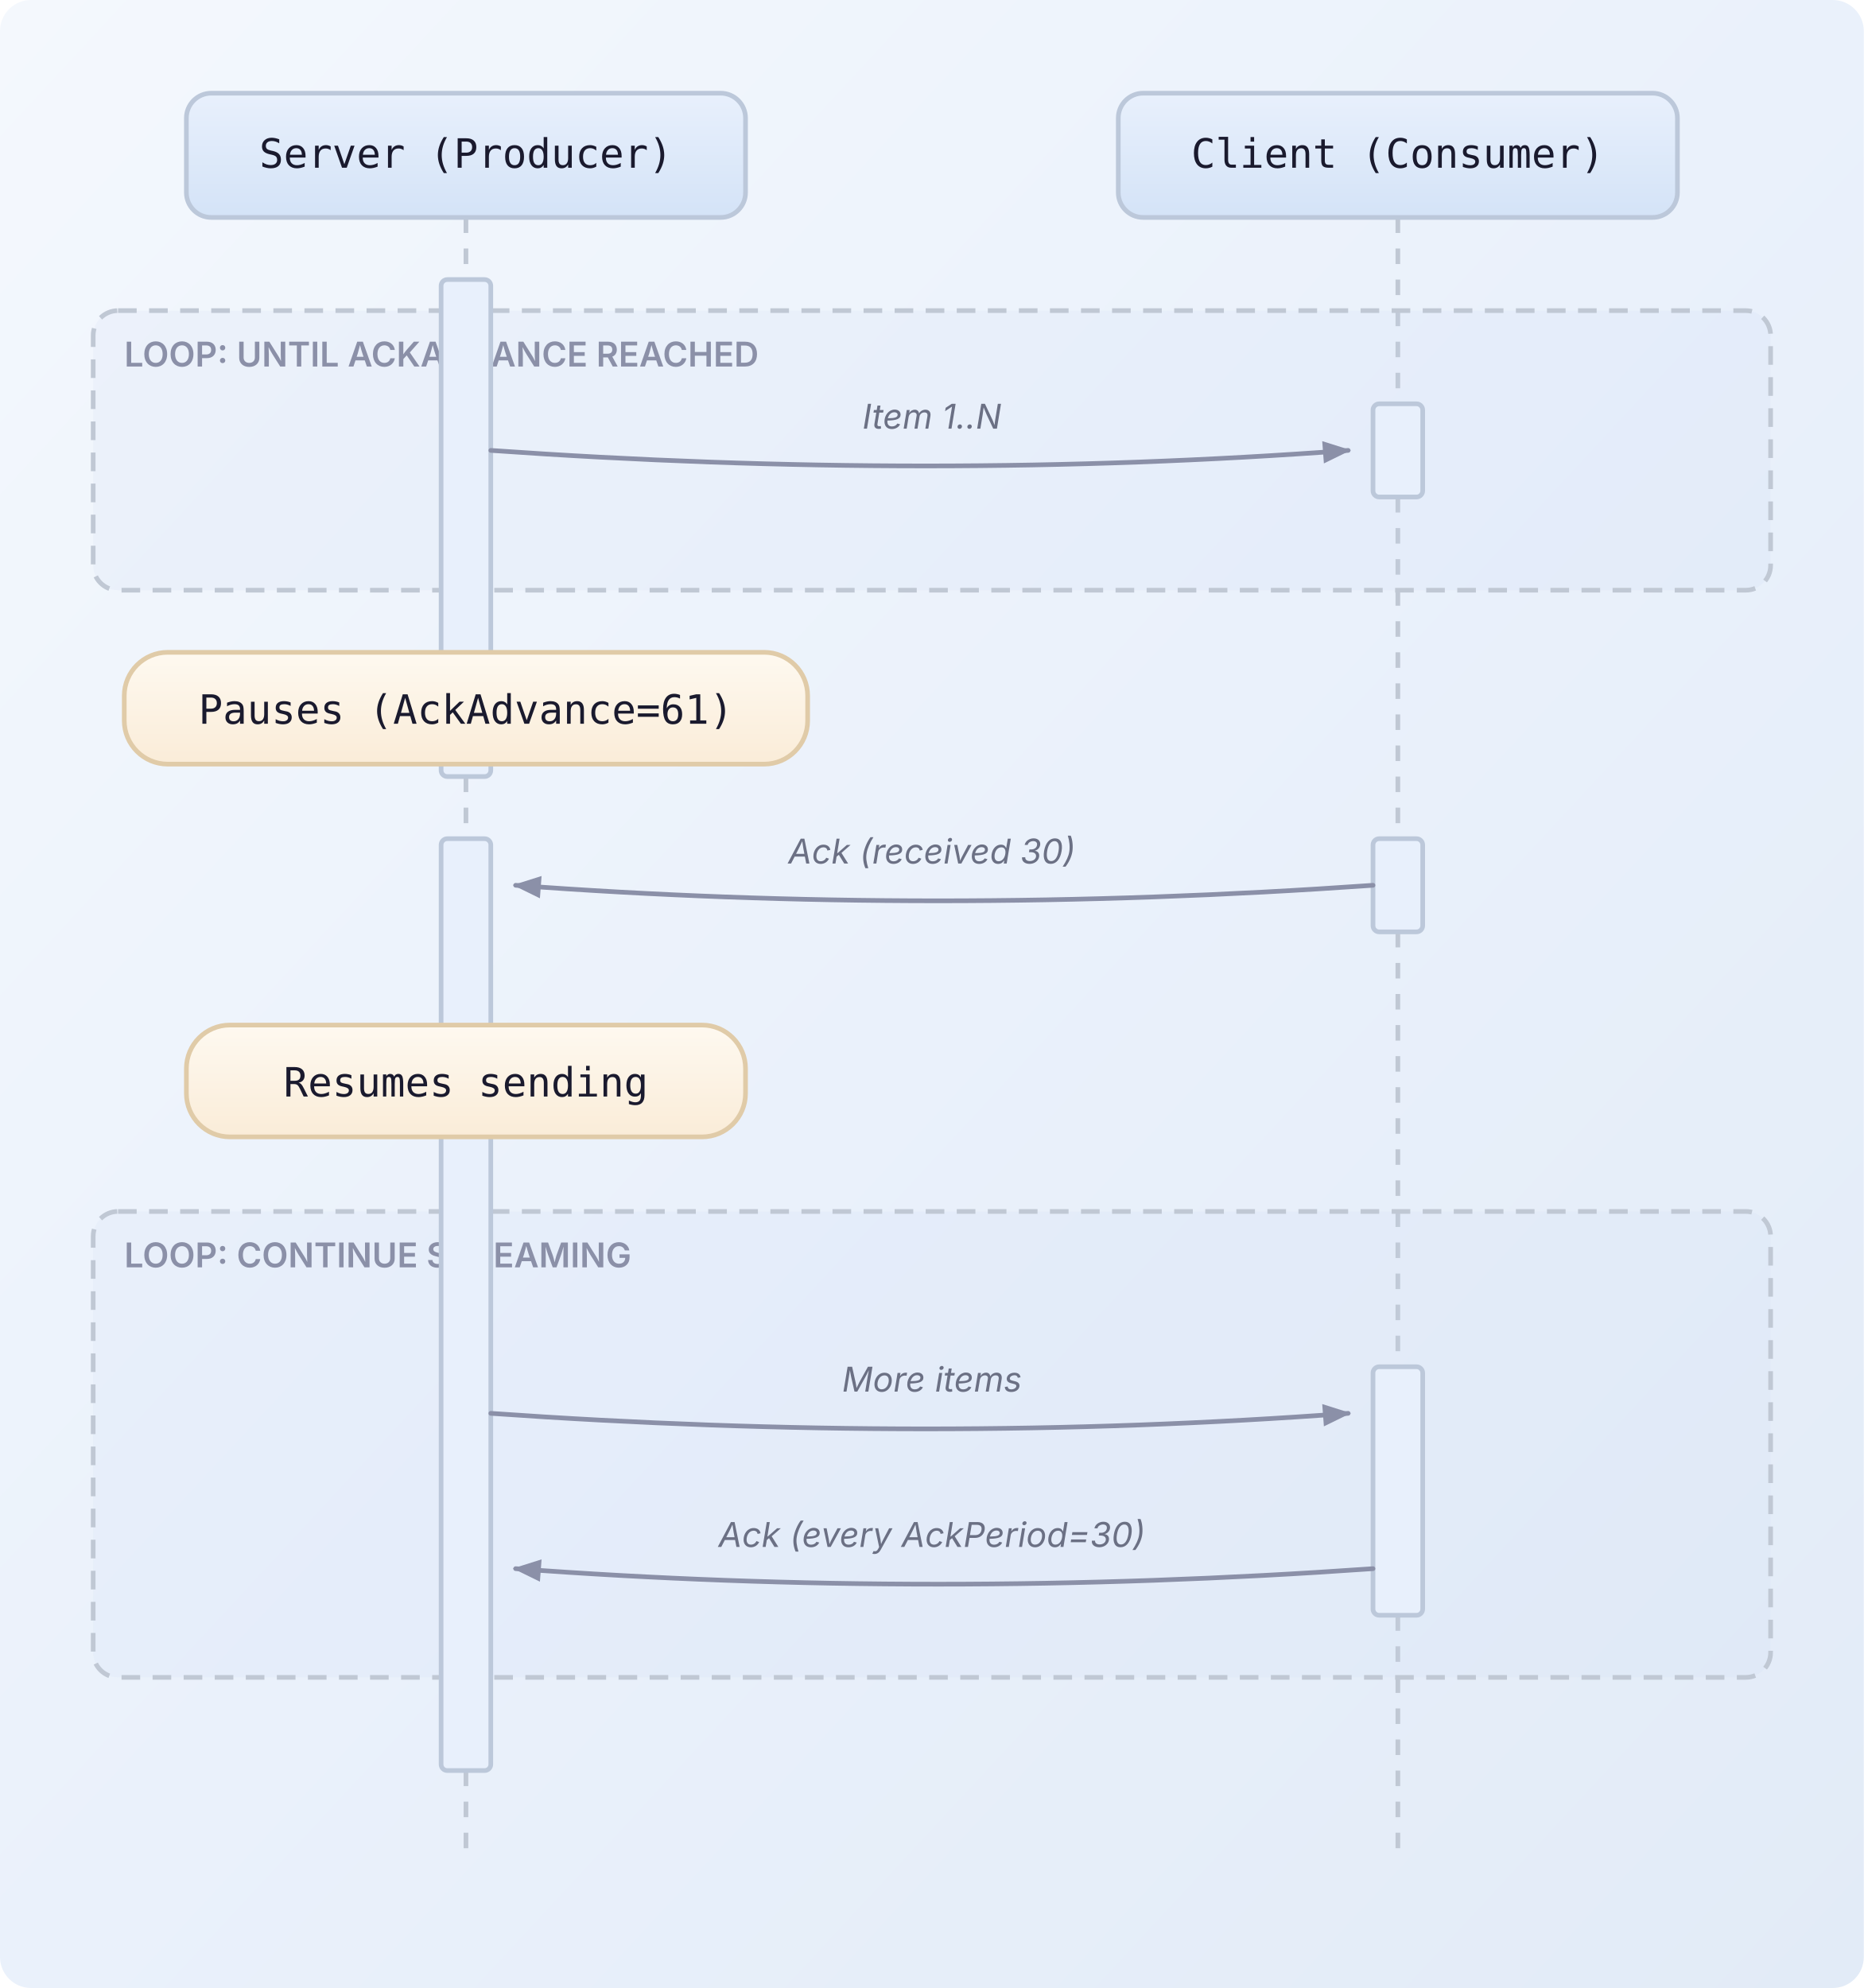
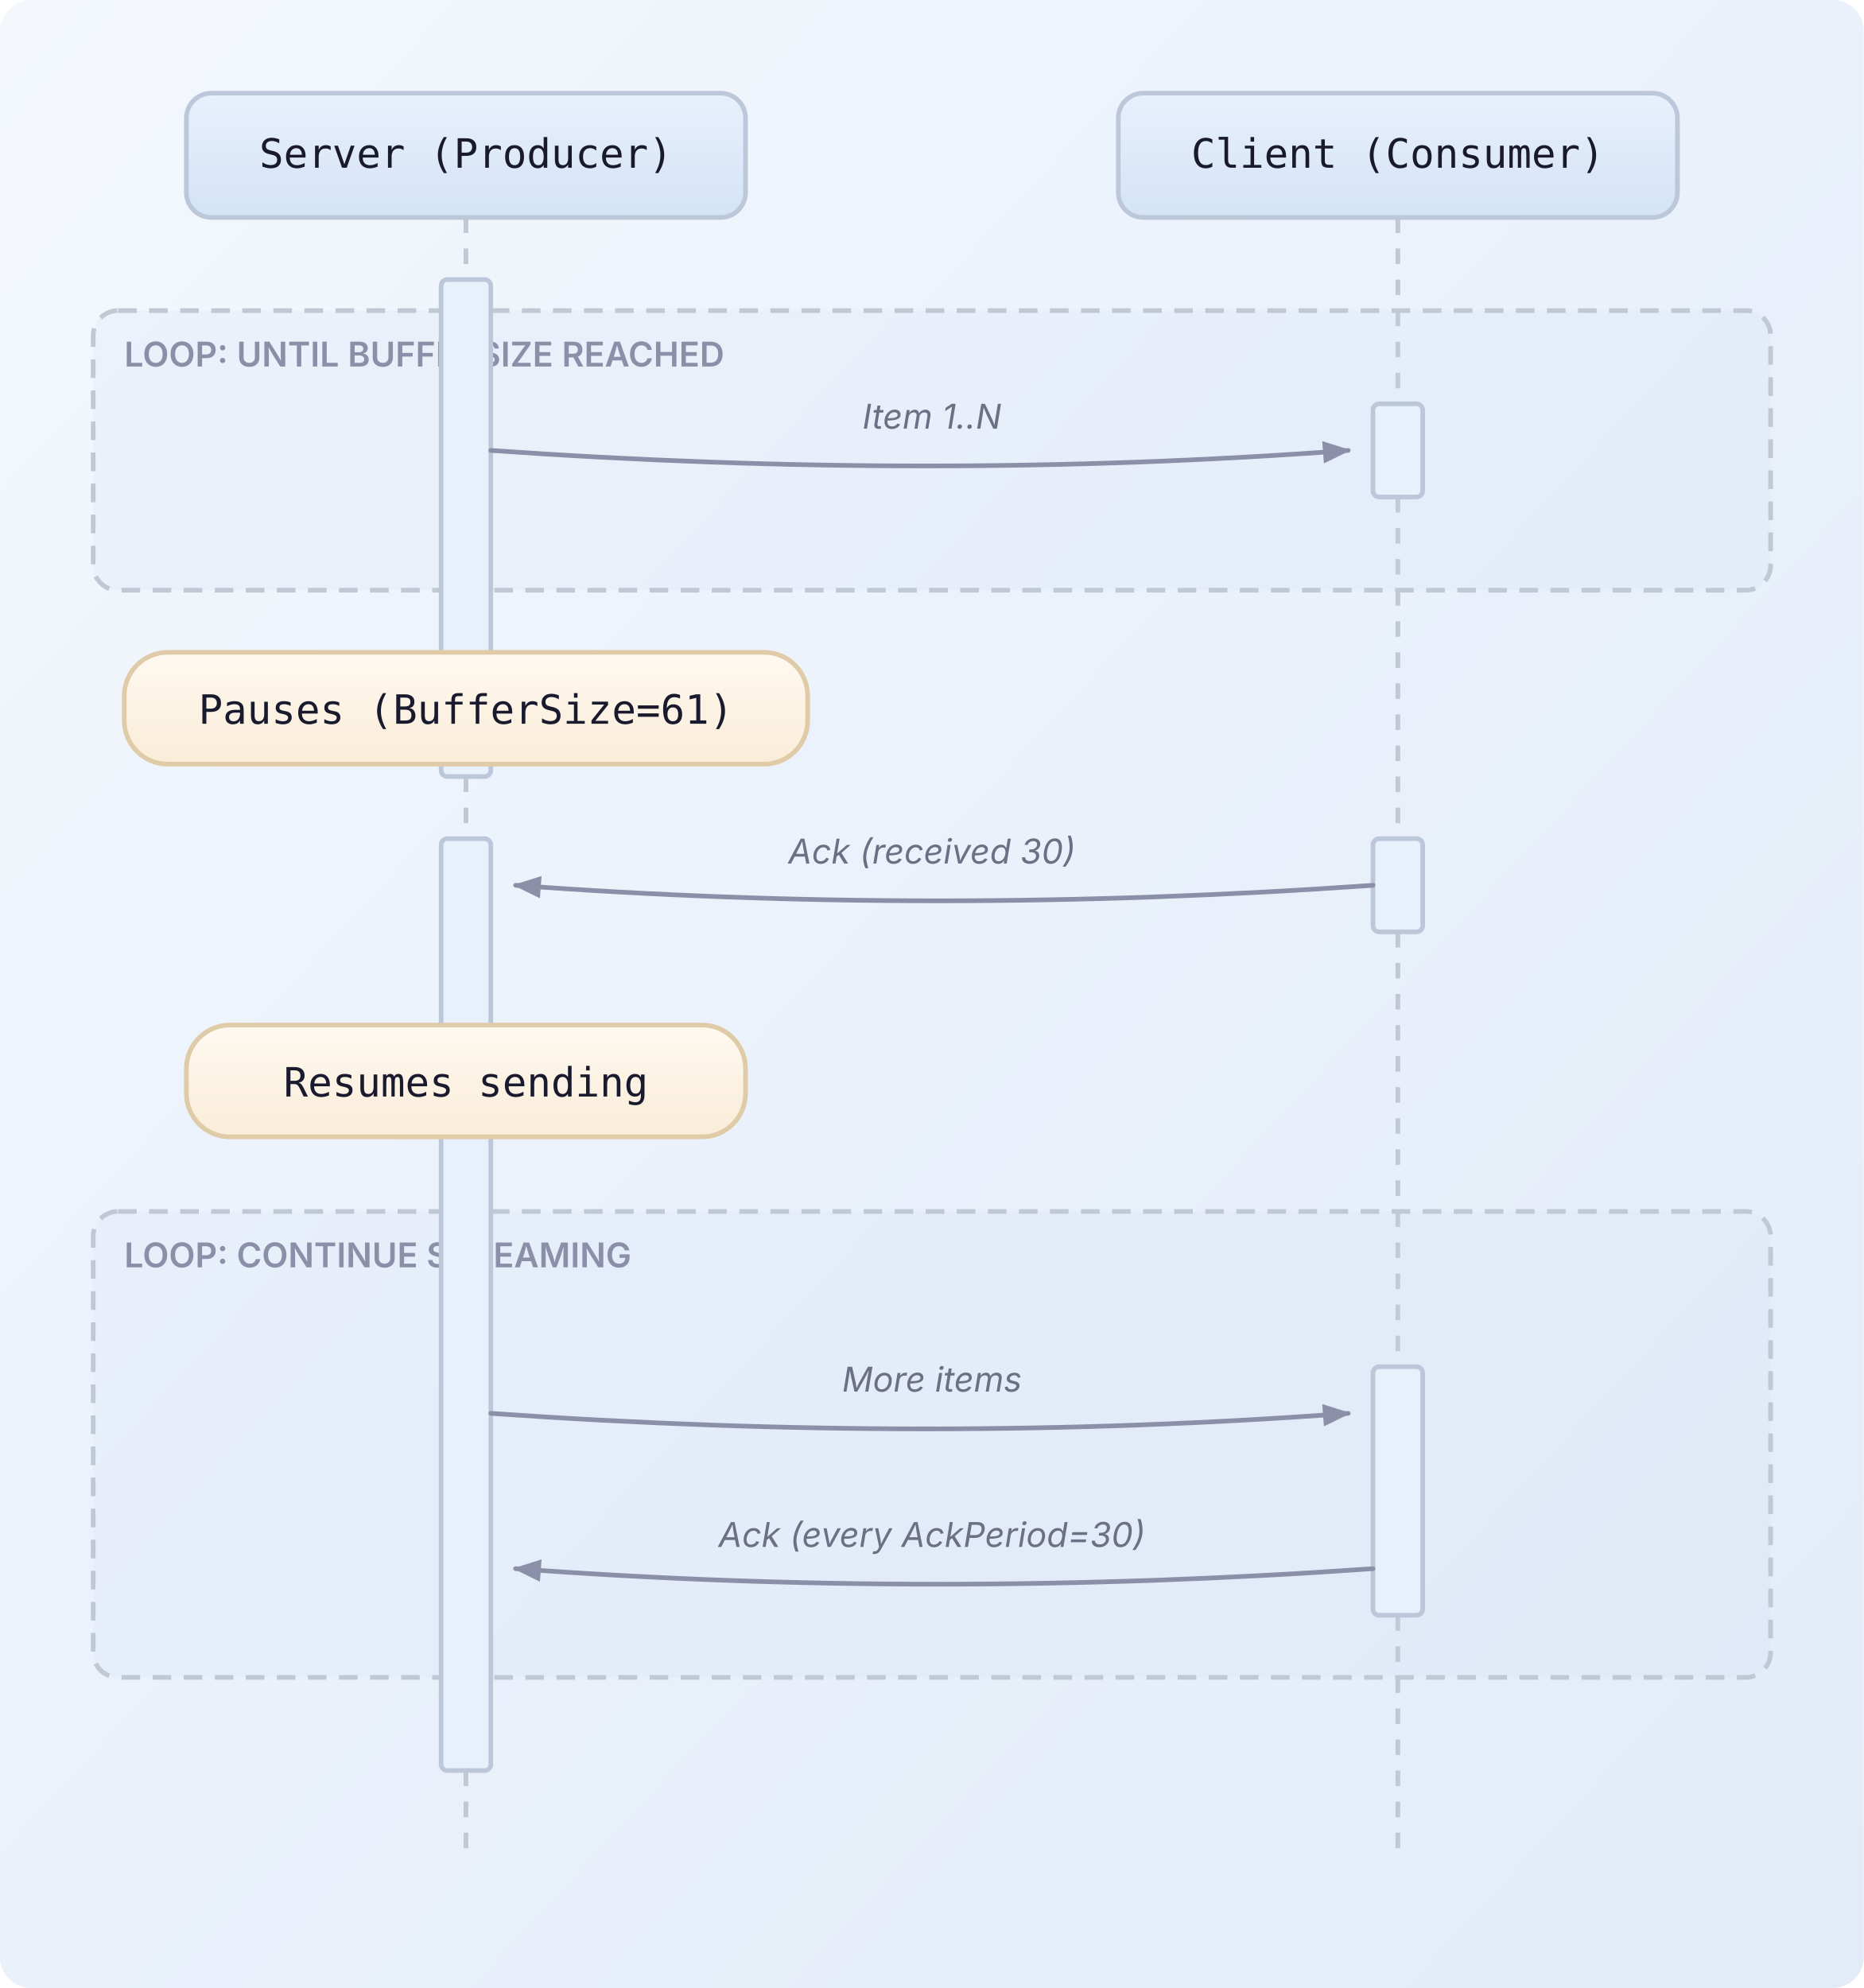
<svg xmlns="http://www.w3.org/2000/svg" viewBox="0 0 600 640" width="100%">
  <defs>
    <linearGradient id="bg-grad" x1="0%" y1="0%" x2="100%" y2="100%">
      <stop offset="0%" stop-color="#f4f8fd" />
      <stop offset="50%" stop-color="#eaf1fb" />
      <stop offset="100%" stop-color="#e2ebf7" />
    </linearGradient>
    <linearGradient id="state-grad" x1="0%" y1="0%" x2="0%" y2="100%">
      <stop offset="0%" stop-color="#e8f0fc" />
      <stop offset="100%" stop-color="#d4e3f7" />
    </linearGradient>
    <linearGradient id="action-grad" x1="0%" y1="0%" x2="0%" y2="100%">
      <stop offset="0%" stop-color="#fef9f0" />
      <stop offset="100%" stop-color="#faecd8" />
    </linearGradient>
    <marker id="arrowhead" viewBox="0 0 10 10" refX="9" refY="5" markerWidth="6" markerHeight="6" orient="auto">
      <path d="M 0 1 L 10 5 L 0 9 z" fill="#8b90a8" />
    </marker>
    <style>
            .code { font-family: "SF Mono", "Fira Code", Consolas, monospace; font-size: 13px; fill: #1a1a2e; }
            .label { font-family: Inter, -apple-system, sans-serif; font-size: 11px; fill: #6b7084; font-style: italic; }
            .header { font-family: Inter, sans-serif; font-size: 11px; fill: #8b90a8; font-weight: 600; text-transform: uppercase; }
        </style>
  </defs>
  <rect width="100%" height="100%" fill="url(#bg-grad)" rx="10" />
  <line x1="150" y1="70" x2="150" y2="600" stroke="#c0c8d4" stroke-width="1.5" stroke-dasharray="5 5" />
  <line x1="450" y1="70" x2="450" y2="600" stroke="#c0c8d4" stroke-width="1.5" stroke-dasharray="5 5" />
  <rect x="30" y="100" width="540" height="90" fill="rgba(200,215,240,0.15)" stroke="#c0c8d4" stroke-width="1.5" stroke-dasharray="6 4" rx="8" />
-   <text x="40" y="118" class="header">LOOP: UNTIL ACKADVANCE REACHED</text>
+   <text x="40" y="118" class="header">LOOP: UNTIL BUFFERSIZE REACHED</text>
  <rect x="30" y="390" width="540" height="150" fill="rgba(200,215,240,0.15)" stroke="#c0c8d4" stroke-width="1.5" stroke-dasharray="6 4" rx="8" />
  <text x="40" y="408" class="header">LOOP: CONTINUE STREAMING</text>
  <rect x="142" y="90" width="16" height="160" fill="#e8f0fc" stroke="#bcc8da" stroke-width="1.5" rx="2" />
  <rect x="142" y="270" width="16" height="300" fill="#e8f0fc" stroke="#bcc8da" stroke-width="1.5" rx="2" />
  <rect x="442" y="130" width="16" height="30" fill="#e8f0fc" stroke="#bcc8da" stroke-width="1.5" rx="2" />
  <rect x="442" y="270" width="16" height="30" fill="#e8f0fc" stroke="#bcc8da" stroke-width="1.5" rx="2" />
  <rect x="442" y="440" width="16" height="80" fill="#e8f0fc" stroke="#bcc8da" stroke-width="1.5" rx="2" />
  <path d="M 158 145 Q 300 155 434 145" fill="none" stroke="#8b90a8" stroke-width="1.5" stroke-linecap="round" marker-end="url(#arrowhead)" />
  <text x="300" y="138" text-anchor="middle" class="label">Item 1..N</text>
  <path d="M 442 285 Q 300 295 166 285" fill="none" stroke="#8b90a8" stroke-width="1.5" stroke-linecap="round" marker-end="url(#arrowhead)" />
  <text x="300" y="278" text-anchor="middle" class="label">Ack (received 30)</text>
  <path d="M 158 455 Q 300 465 434 455" fill="none" stroke="#8b90a8" stroke-width="1.5" stroke-linecap="round" marker-end="url(#arrowhead)" />
  <text x="300" y="448" text-anchor="middle" class="label">More items</text>
  <path d="M 442 505 Q 300 515 166 505" fill="none" stroke="#8b90a8" stroke-width="1.5" stroke-linecap="round" marker-end="url(#arrowhead)" />
  <text x="300" y="498" text-anchor="middle" class="label">Ack (every AckPeriod=30)</text>
  <rect x="40" y="210" width="220" height="36" fill="url(#action-grad)" stroke="#e0cba8" stroke-width="1.5" rx="14" />
-   <text x="150" y="233" text-anchor="middle" class="code">Pauses (AckAdvance=61)</text>
+   <text x="150" y="233" text-anchor="middle" class="code">Pauses (BufferSize=61)</text>
  <rect x="60" y="330" width="180" height="36" fill="url(#action-grad)" stroke="#e0cba8" stroke-width="1.5" rx="14" />
  <text x="150" y="353" text-anchor="middle" class="code">Resumes sending</text>
  <rect x="60" y="30" width="180" height="40" fill="url(#state-grad)" stroke="#bcc8da" stroke-width="1.5" rx="8" />
  <text x="150" y="54" text-anchor="middle" class="code">Server (Producer)</text>
  <rect x="360" y="30" width="180" height="40" fill="url(#state-grad)" stroke="#bcc8da" stroke-width="1.5" rx="8" />
  <text x="450" y="54" text-anchor="middle" class="code">Client (Consumer)</text>
</svg>
